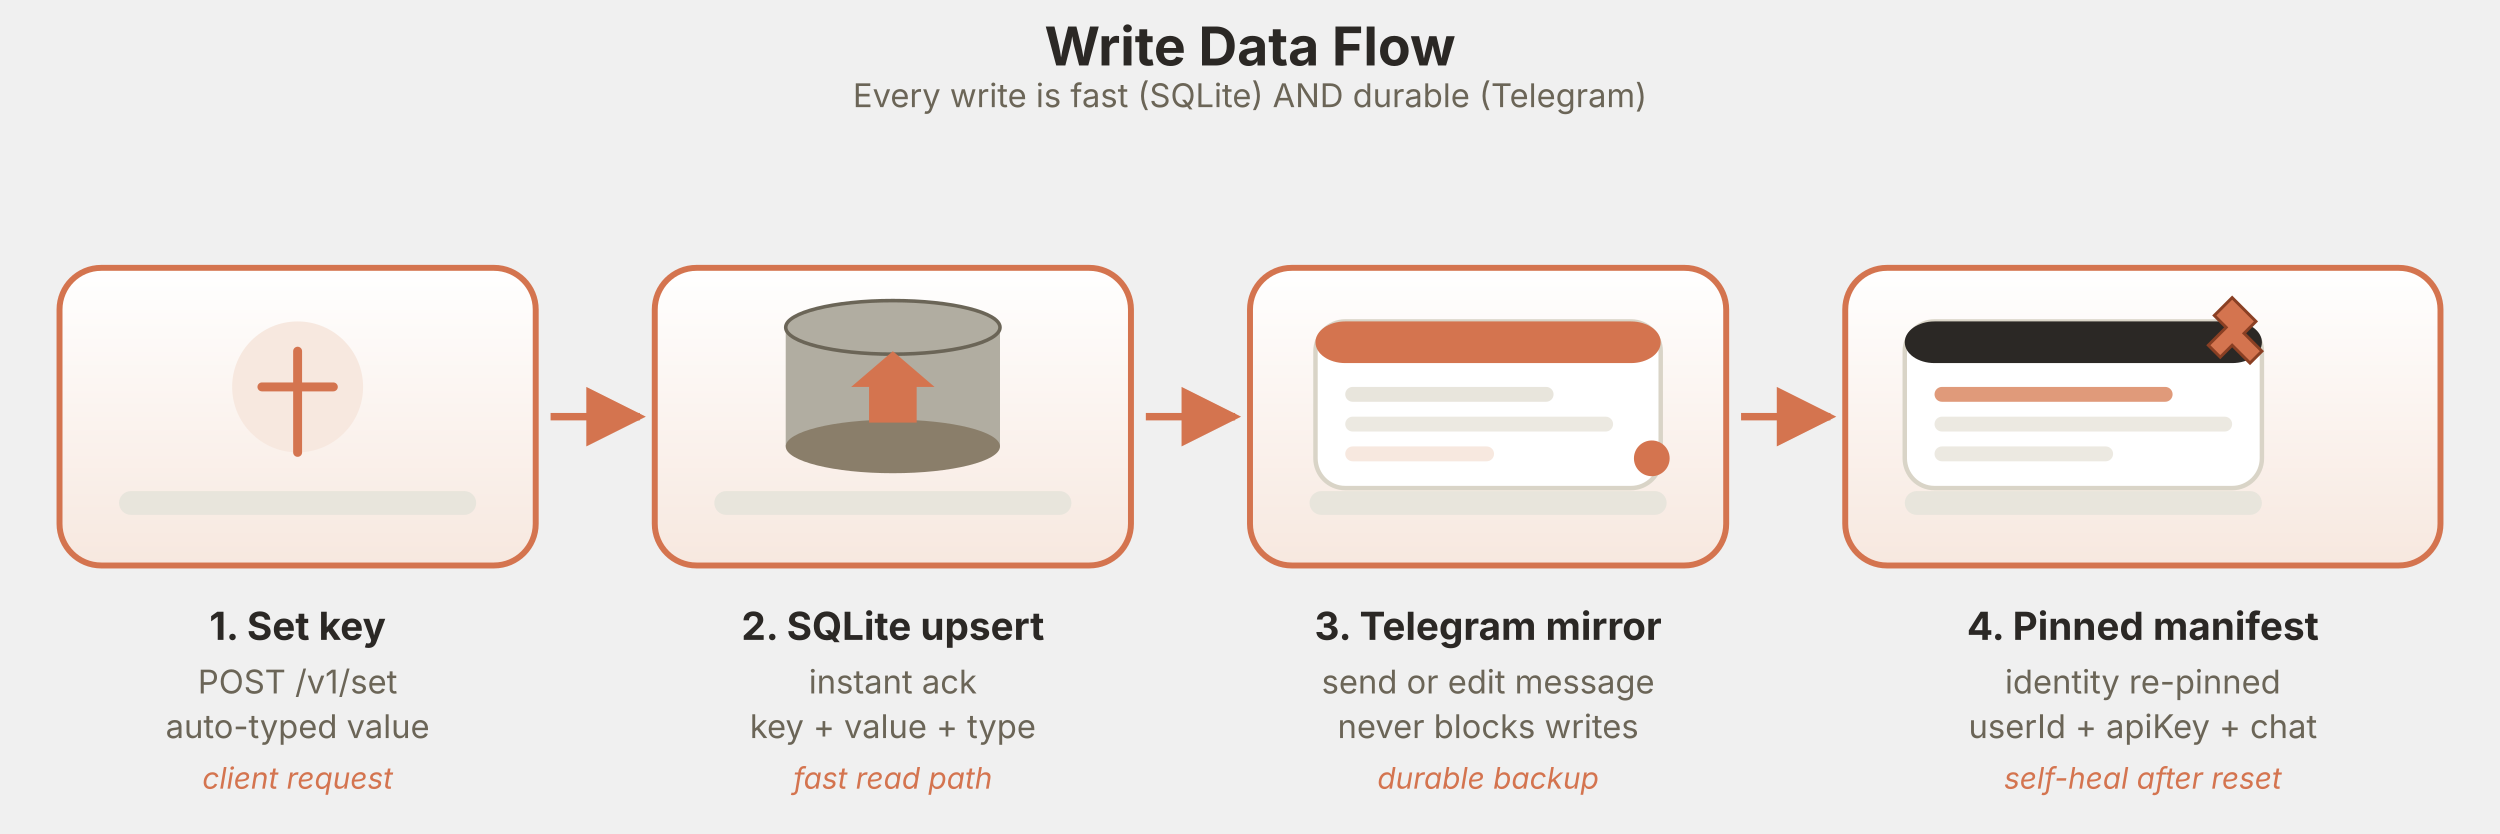
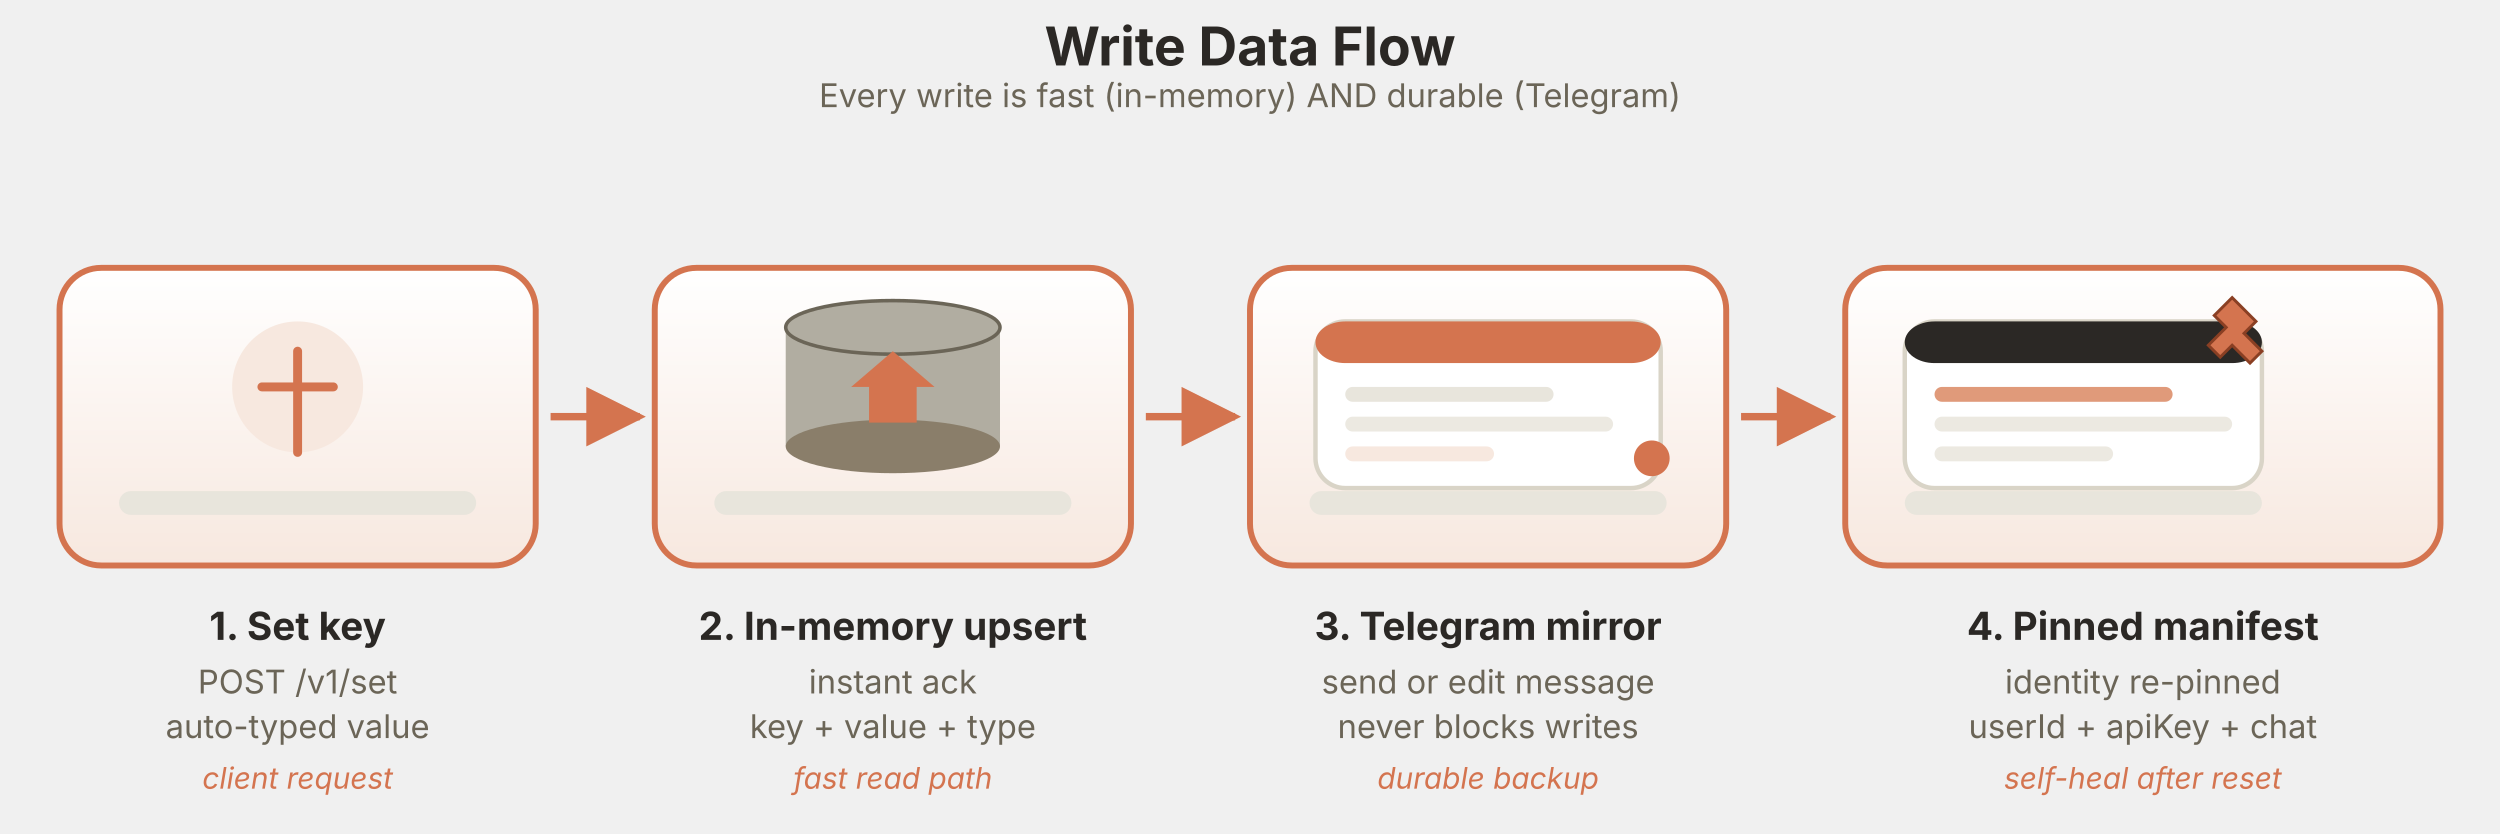
<svg xmlns="http://www.w3.org/2000/svg" width="840" height="280" viewBox="0 0 840 280" role="img" aria-label="Write data flow">
  <defs>
    <marker id="arrFlow" viewBox="0 0 10 10" refX="9" refY="5" markerWidth="8" markerHeight="8" orient="auto-start-reverse">
      <path d="M0 0 L10 5 L0 10 z" fill="#d4744f" />
    </marker>
    <linearGradient id="flowStage" x1="0" y1="0" x2="0" y2="1">
      <stop offset="0%" stop-color="#ffffff" />
      <stop offset="100%" stop-color="#f7e8df" />
    </linearGradient>
  </defs>
  <text x="420" y="22" font-family="system-ui, -apple-system, sans-serif" font-size="18" font-weight="700" fill="#2b2825" text-anchor="middle">Write Data Flow</text>
-   <text x="420" y="36" font-family="system-ui, -apple-system, sans-serif" font-size="11" fill="#6b6557" text-anchor="middle">Every write is fast (SQLite) AND durable (Telegram)</text>
+   <text x="420" y="36" font-family="system-ui, -apple-system, sans-serif" font-size="11" fill="#6b6557" text-anchor="middle">Every write is fast (in-memory) AND durable (Telegram)</text>
  <g transform="translate(0 40)">
    <rect x="20" y="50" width="160" height="100" rx="14" fill="url(#flowStage)" stroke="#d4744f" stroke-width="2" />
    <circle cx="100" cy="90" r="22" fill="#f7e8df" />
    <path d="M88 90 L112 90 M100 78 L100 112" stroke="#d4744f" stroke-width="3" stroke-linecap="round" />
    <rect x="40" y="125" width="120" height="8" rx="4" fill="#e8e5dc" />
    <text x="100" y="175" font-family="system-ui, -apple-system, sans-serif" font-size="13" font-weight="700" fill="#2b2825" text-anchor="middle">1. Set key</text>
    <text x="100" y="193" font-family="system-ui, -apple-system, sans-serif" font-size="11" fill="#6b6557" text-anchor="middle">POST /v1/set</text>
    <text x="100" y="208" font-family="system-ui, -apple-system, sans-serif" font-size="11" fill="#6b6557" text-anchor="middle">auto-typed value</text>
    <text x="100" y="225" font-family="system-ui, -apple-system, sans-serif" font-size="10" font-style="italic" fill="#d4744f" text-anchor="middle">client request</text>
    <path d="M185 100 L215 100" fill="none" stroke="#d4744f" stroke-width="2.5" marker-end="url(#arrFlow)" />
    <rect x="220" y="50" width="160" height="100" rx="14" fill="url(#flowStage)" stroke="#d4744f" stroke-width="2" />
    <g>
      <ellipse cx="300" cy="70" rx="36" ry="9" fill="#b1ada1" />
      <rect x="264" y="70" width="72" height="40" fill="#b1ada1" />
      <ellipse cx="300" cy="110" rx="36" ry="9" fill="#8a7e6a" />
      <ellipse cx="300" cy="70" rx="36" ry="9" fill="none" stroke="#6b6557" stroke-width="1.2" />
      <path d="M286 90 L300 78 L314 90 L308 90 L308 102 L292 102 L292 90 z" fill="#d4744f" />
    </g>
    <rect x="240" y="125" width="120" height="8" rx="4" fill="#e8e5dc" />
-     <text x="300" y="175" font-family="system-ui, -apple-system, sans-serif" font-size="13" font-weight="700" fill="#2b2825" text-anchor="middle">2. SQLite upsert</text>
+     <text x="300" y="175" font-family="system-ui, -apple-system, sans-serif" font-size="13" font-weight="700" fill="#2b2825" text-anchor="middle">2. In-memory upsert</text>
    <text x="300" y="193" font-family="system-ui, -apple-system, sans-serif" font-size="11" fill="#6b6557" text-anchor="middle">instant ack</text>
    <text x="300" y="208" font-family="system-ui, -apple-system, sans-serif" font-size="11" fill="#6b6557" text-anchor="middle">key + value + type</text>
    <text x="300" y="225" font-family="system-ui, -apple-system, sans-serif" font-size="10" font-style="italic" fill="#d4744f" text-anchor="middle">fast read path</text>
    <path d="M385 100 L415 100" fill="none" stroke="#d4744f" stroke-width="2.5" marker-end="url(#arrFlow)" />
    <rect x="420" y="50" width="160" height="100" rx="14" fill="url(#flowStage)" stroke="#d4744f" stroke-width="2" />
    <g>
      <rect x="442" y="68" width="116" height="56" rx="10" fill="#ffffff" stroke="#d9d4c7" stroke-width="1.5" />
      <rect x="442" y="68" width="116" height="14" rx="10" fill="#d4744f" />
      <rect x="452" y="90" width="70" height="5" rx="2.5" fill="#e8e5dc" />
      <rect x="452" y="100" width="90" height="5" rx="2.5" fill="#ece9e1" />
      <rect x="452" y="110" width="50" height="5" rx="2.5" fill="#f7e8df" />
      <circle cx="555" cy="114" r="6" fill="#d4744f" />
    </g>
    <rect x="440" y="125" width="120" height="8" rx="4" fill="#e8e5dc" />
    <text x="500" y="175" font-family="system-ui, -apple-system, sans-serif" font-size="13" font-weight="700" fill="#2b2825" text-anchor="middle">3. Telegram mirror</text>
    <text x="500" y="193" font-family="system-ui, -apple-system, sans-serif" font-size="11" fill="#6b6557" text-anchor="middle">send or edit message</text>
    <text x="500" y="208" font-family="system-ui, -apple-system, sans-serif" font-size="11" fill="#6b6557" text-anchor="middle">never blocks writes</text>
    <text x="500" y="225" font-family="system-ui, -apple-system, sans-serif" font-size="10" font-style="italic" fill="#d4744f" text-anchor="middle">durable backup</text>
    <path d="M585 100 L615 100" fill="none" stroke="#d4744f" stroke-width="2.5" marker-end="url(#arrFlow)" />
    <rect x="620" y="50" width="200" height="100" rx="14" fill="url(#flowStage)" stroke="#d4744f" stroke-width="2" />
    <g>
      <rect x="640" y="68" width="120" height="56" rx="10" fill="#ffffff" stroke="#d9d4c7" stroke-width="1.5" />
      <rect x="640" y="68" width="120" height="14" rx="10" fill="#2b2825" />
      <path d="M750 60 L758 68 L754 72 L760 78 L756 82 L750 76 L746 80 L742 76 L748 70 L744 66 z" fill="#d4744f" stroke="#8a3f23" stroke-width="1" />
      <rect x="650" y="90" width="80" height="5" rx="2.5" fill="#e09a7a" />
      <rect x="650" y="100" width="100" height="5" rx="2.5" fill="#ece9e1" />
      <rect x="650" y="110" width="60" height="5" rx="2.5" fill="#ece9e1" />
    </g>
    <rect x="640" y="125" width="120" height="8" rx="4" fill="#e8e5dc" />
    <text x="720" y="175" font-family="system-ui, -apple-system, sans-serif" font-size="13" font-weight="700" fill="#2b2825" text-anchor="middle">4. Pinned manifest</text>
    <text x="720" y="193" font-family="system-ui, -apple-system, sans-serif" font-size="11" fill="#6b6557" text-anchor="middle">identity re-pinned</text>
    <text x="720" y="208" font-family="system-ui, -apple-system, sans-serif" font-size="11" fill="#6b6557" text-anchor="middle">userId + apiKey + chat</text>
    <text x="720" y="225" font-family="system-ui, -apple-system, sans-serif" font-size="10" font-style="italic" fill="#d4744f" text-anchor="middle">self-heal after reset</text>
  </g>
</svg>
